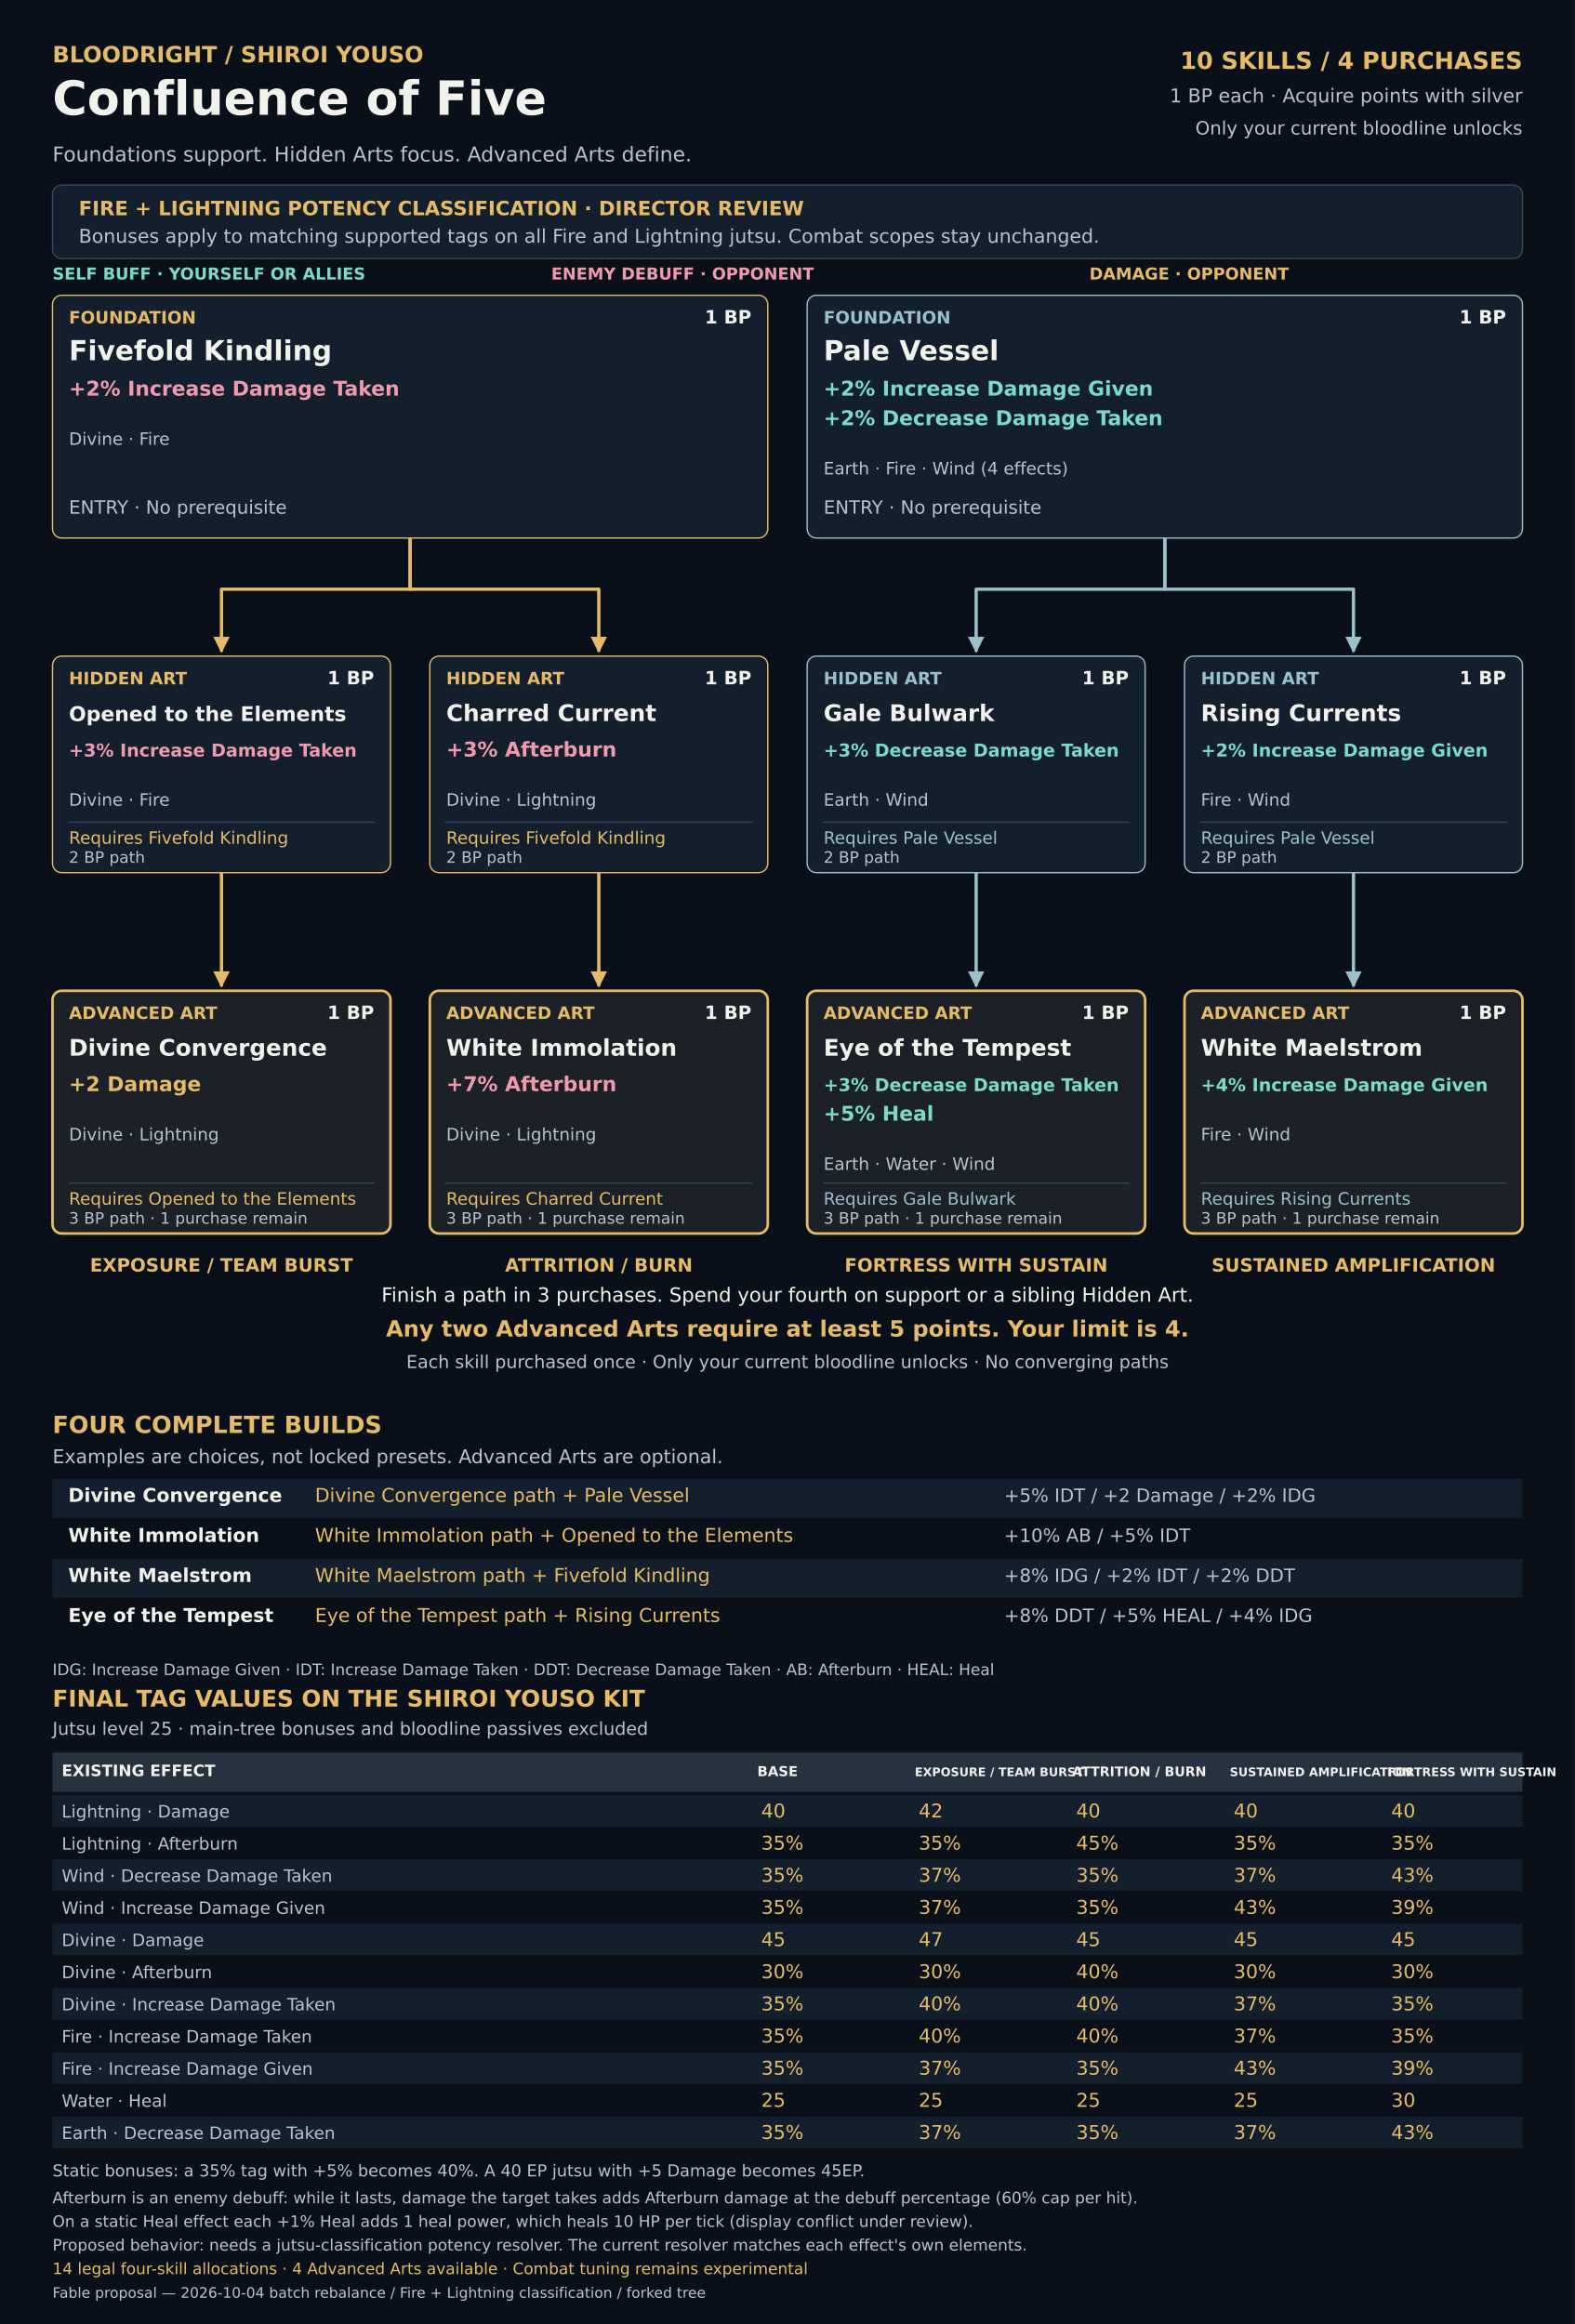
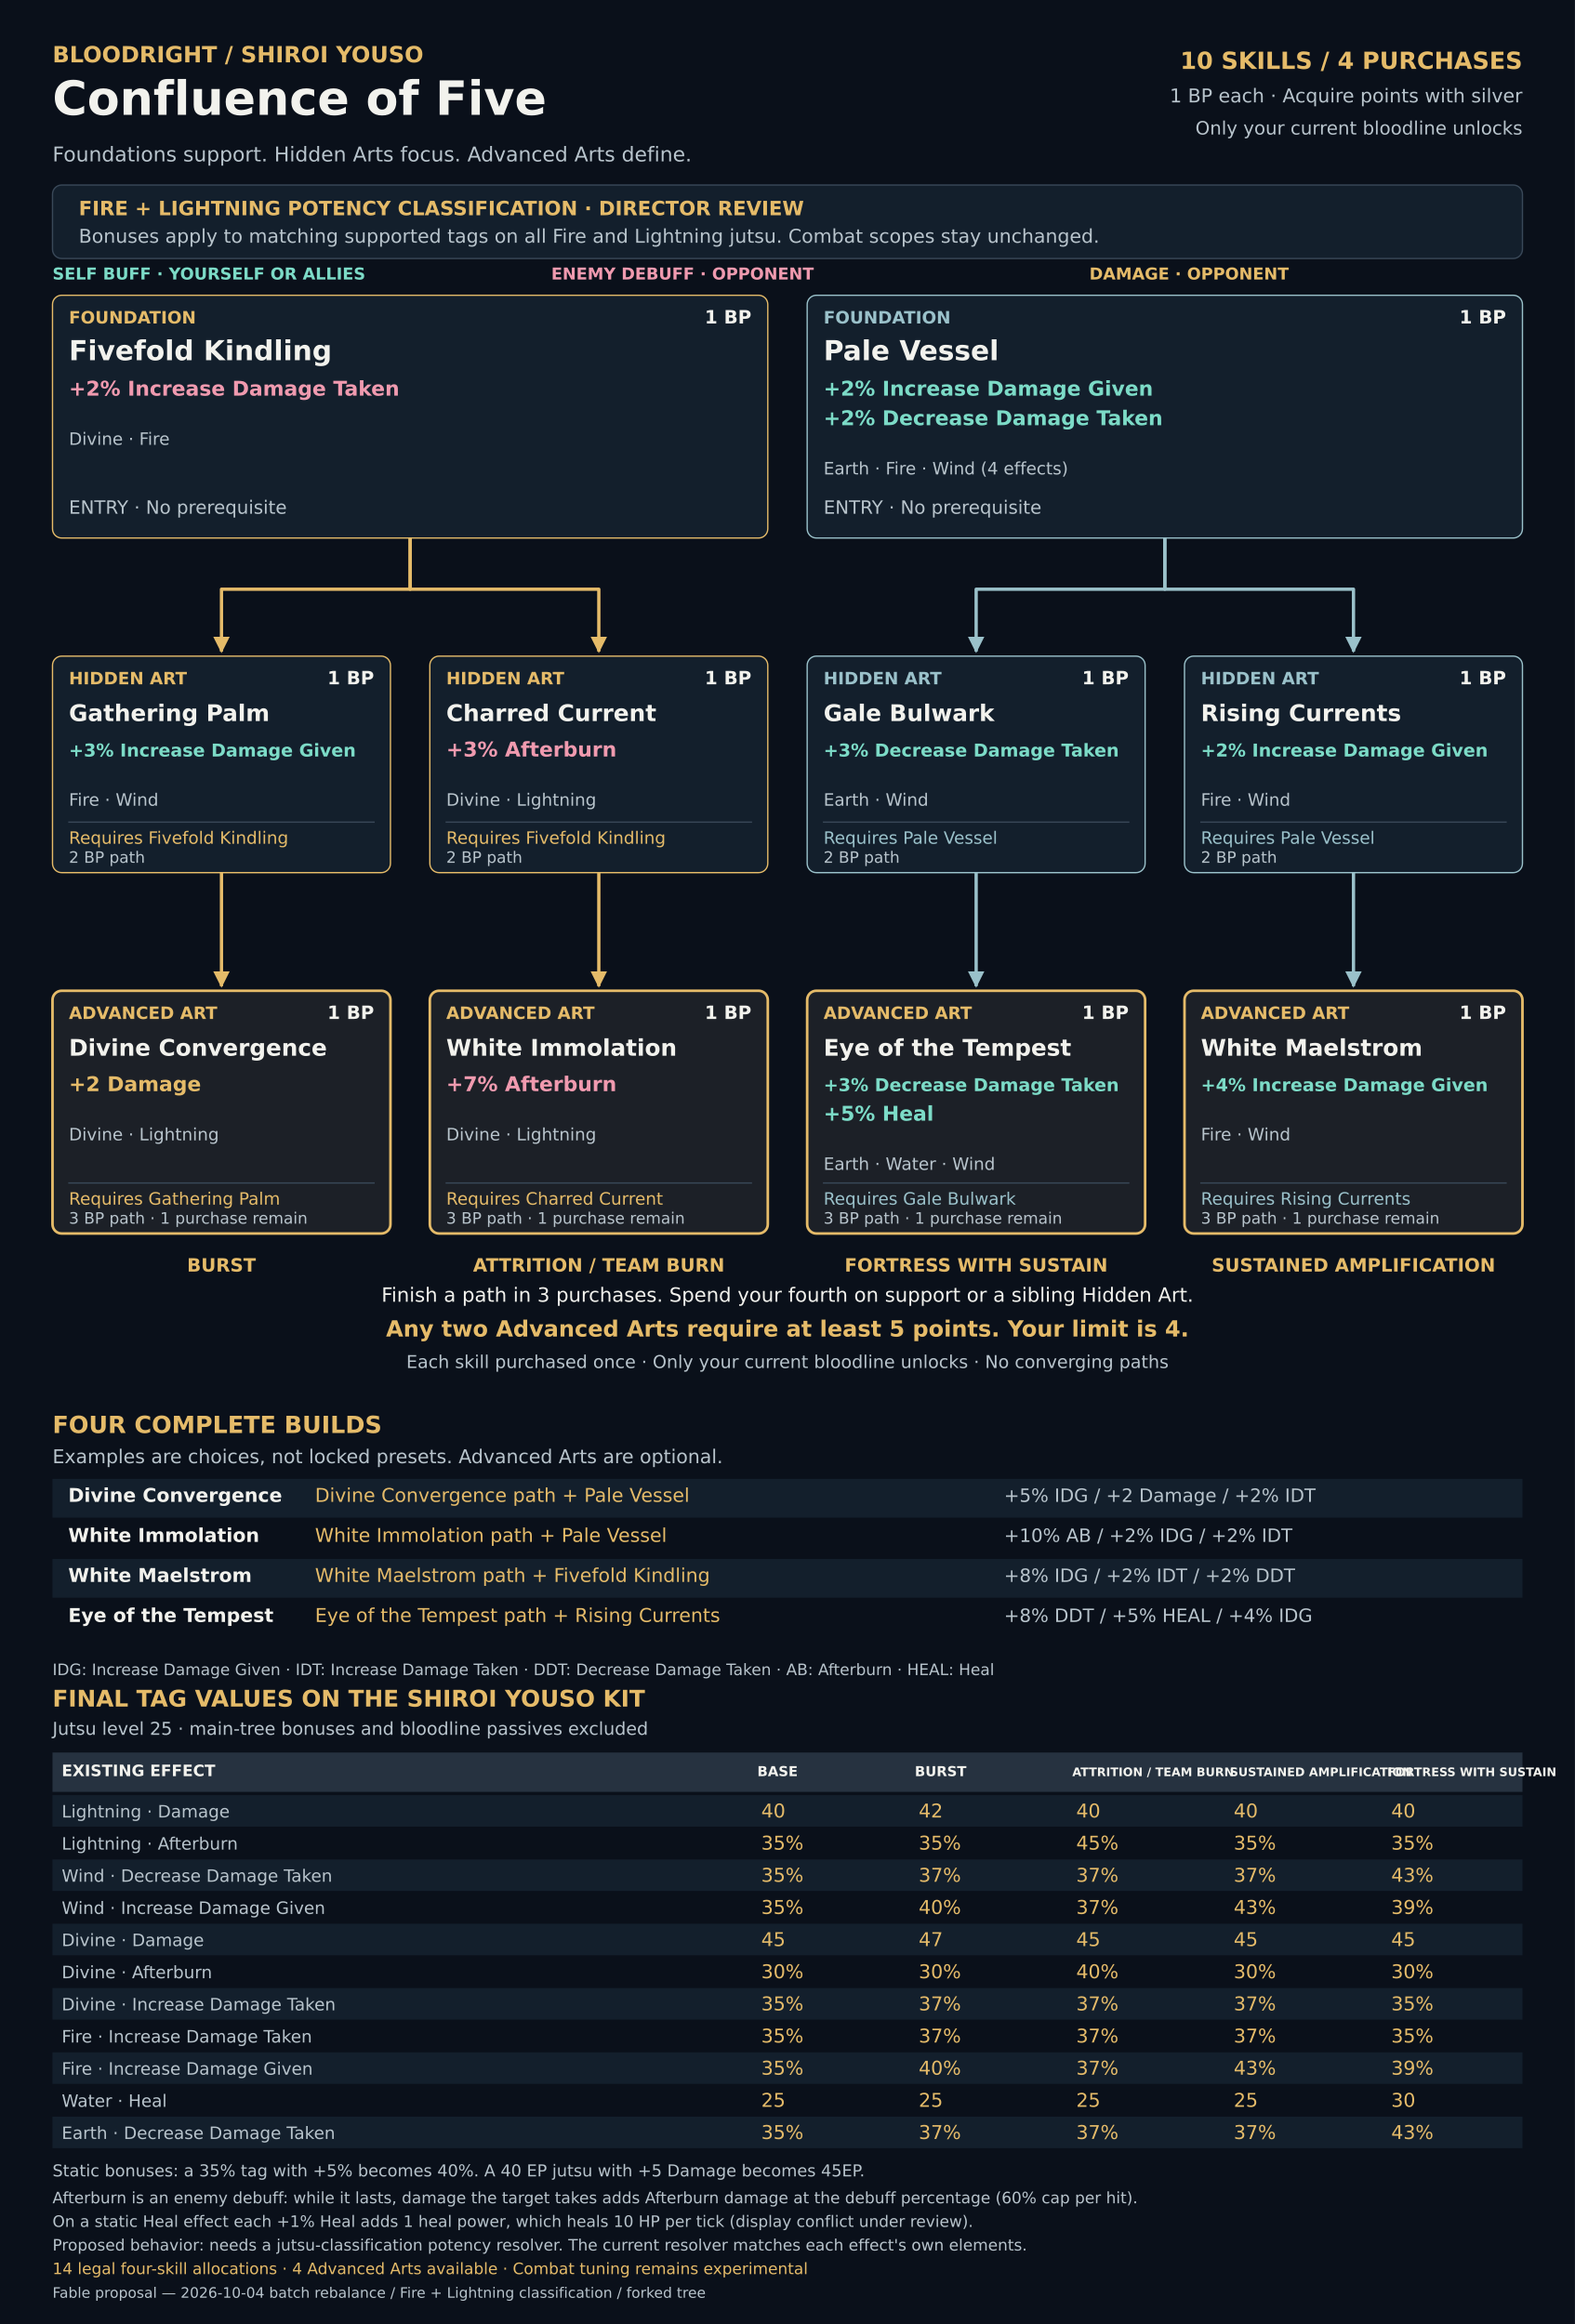
<svg xmlns="http://www.w3.org/2000/svg" width="2400" height="3542" viewBox="0 0 2400 3542" role="img" aria-labelledby="title desc">
  <defs>
    <marker id="arrow-0" viewBox="0 0 10 10" refX="9" refY="5" markerWidth="5" markerHeight="5" orient="auto">
      <path d="M0 0L10 5L0 10Z" fill="#e5bb69" />
    </marker>
    <marker id="arrow-1" viewBox="0 0 10 10" refX="9" refY="5" markerWidth="5" markerHeight="5" orient="auto">
      <path d="M0 0L10 5L0 10Z" fill="#9ac1ca" />
    </marker>
    <marker id="arrow-2" viewBox="0 0 10 10" refX="9" refY="5" markerWidth="5" markerHeight="5" orient="auto">
      <path d="M0 0L10 5L0 10Z" fill="#b8d98d" />
    </marker>
    <marker id="arrow-3" viewBox="0 0 10 10" refX="9" refY="5" markerWidth="5" markerHeight="5" orient="auto">
      <path d="M0 0L10 5L0 10Z" fill="#d9a6e0" />
    </marker>
  </defs>
  <g font-family="DejaVu Sans, sans-serif">
    <rect x="0" y="0" width="2400" height="3542" rx="0" fill="#0a101a" />
    <text x="80" y="95" font-size="34" font-weight="700" fill="#e5bb69" text-anchor="start">BLOODRIGHT / SHIROI YOUSO</text>
    <text x="80" y="175" font-size="72" font-weight="700" fill="#f2f2ed" text-anchor="start">Confluence of Five</text>
    <text x="80" y="246" font-size="31" font-weight="400" fill="#b8c4cc" text-anchor="start">Foundations support. Hidden Arts focus. Advanced Arts define.</text>
    <text x="2320" y="105" font-size="36" font-weight="700" fill="#e5bb69" text-anchor="end">10 SKILLS  /  4 PURCHASES</text>
    <text x="2320" y="156" font-size="29" font-weight="400" fill="#b8c4cc" text-anchor="end">1 BP each · Acquire points with silver</text>
    <text x="2320" y="205" font-size="28" font-weight="400" fill="#b8c4cc" text-anchor="end">Only your current bloodline unlocks</text>
    <rect x="80" y="282" width="2240" height="112" rx="14" fill="#131f2c" stroke="#394858" stroke-width="2" />
    <text x="120" y="328" font-size="30" font-weight="700" fill="#e5bb69" text-anchor="start">FIRE + LIGHTNING POTENCY CLASSIFICATION · DIRECTOR REVIEW</text>
    <text x="120" y="370" font-size="29" font-weight="400" fill="#b8c4cc" text-anchor="start">Bonuses apply to matching supported tags on all Fire and Lightning jutsu. Combat scopes stay unchanged.</text>
    <text x="80" y="426" font-size="25" font-weight="700" fill="#7cdbc7" text-anchor="start">SELF BUFF · YOURSELF OR ALLIES</text>
    <text x="840" y="426" font-size="25" font-weight="700" fill="#f09aaf" text-anchor="start">ENEMY DEBUFF · OPPONENT</text>
    <text x="1660" y="426" font-size="25" font-weight="700" fill="#e5bb69" text-anchor="start">DAMAGE · OPPONENT</text>
    <path id="edge-02-03" data-from="02" data-to="03" d="M337.5 1330 V1503" fill="none" stroke="#e5bb69" stroke-width="5" stroke-linejoin="round" marker-end="url(#arrow-0)" />
    <path id="edge-04-05" data-from="04" data-to="05" d="M912.5 1330 V1503" fill="none" stroke="#e5bb69" stroke-width="5" stroke-linejoin="round" marker-end="url(#arrow-0)" />
    <path id="edge-01-02" data-from="01" data-to="02" d="M625 820 V898 H337.5 V993" fill="none" stroke="#e5bb69" stroke-width="5" stroke-linejoin="round" marker-end="url(#arrow-0)" />
    <path id="edge-01-04" data-from="01" data-to="04" d="M625 820 V898 H912.5 V993" fill="none" stroke="#e5bb69" stroke-width="5" stroke-linejoin="round" marker-end="url(#arrow-0)" />
    <path id="edge-07-08" data-from="07" data-to="08" d="M1487.5 1330 V1503" fill="none" stroke="#9ac1ca" stroke-width="5" stroke-linejoin="round" marker-end="url(#arrow-1)" />
    <path id="edge-09-10" data-from="09" data-to="10" d="M2062.5 1330 V1503" fill="none" stroke="#9ac1ca" stroke-width="5" stroke-linejoin="round" marker-end="url(#arrow-1)" />
    <path id="edge-06-07" data-from="06" data-to="07" d="M1775 820 V898 H1487.5 V993" fill="none" stroke="#9ac1ca" stroke-width="5" stroke-linejoin="round" marker-end="url(#arrow-1)" />
    <path id="edge-06-09" data-from="06" data-to="09" d="M1775 820 V898 H2062.5 V993" fill="none" stroke="#9ac1ca" stroke-width="5" stroke-linejoin="round" marker-end="url(#arrow-1)" />
    <g id="node-01" data-cost="1" data-prerequisites="" data-potency-classification="Fire + Lightning">
      <rect x="80" y="450" width="1090" height="370" rx="14" fill="#131f2c" stroke="#e5bb69" stroke-width="2" />
      <text x="105.0" y="493" font-size="26" font-weight="700" fill="#e5bb69" text-anchor="start">FOUNDATION</text>
      <text x="1145.0" y="493" font-size="28" font-weight="700" fill="#f2f2ed" text-anchor="end">1 BP</text>
      <text x="105.0" y="549" font-size="42" font-weight="700" fill="#f2f2ed" text-anchor="start">Fivefold Kindling</text>
      <text x="105.0" y="603" font-size="31" font-weight="700" fill="#f09aaf" text-anchor="start">+2% Increase Damage Taken</text>
      <text x="105.0" y="678" font-size="26" font-weight="400" fill="#b8c4cc" text-anchor="start">Divine · Fire</text>
      <text x="105.0" y="783" font-size="28" font-weight="400" fill="#b8c4cc" text-anchor="start">ENTRY · No prerequisite</text>
    </g>
    <g id="node-06" data-cost="1" data-prerequisites="" data-potency-classification="Fire + Lightning">
      <rect x="1230" y="450" width="1090" height="370" rx="14" fill="#131f2c" stroke="#9ac1ca" stroke-width="2" />
      <text x="1255.0" y="493" font-size="26" font-weight="700" fill="#9ac1ca" text-anchor="start">FOUNDATION</text>
      <text x="2295.0" y="493" font-size="28" font-weight="700" fill="#f2f2ed" text-anchor="end">1 BP</text>
      <text x="1255.0" y="549" font-size="42" font-weight="700" fill="#f2f2ed" text-anchor="start">Pale Vessel</text>
      <text x="1255.0" y="603" font-size="31" font-weight="700" fill="#7cdbc7" text-anchor="start">+2% Increase Damage Given</text>
      <text x="1255.0" y="648" font-size="31" font-weight="700" fill="#7cdbc7" text-anchor="start">+2% Decrease Damage Taken</text>
      <text x="1255.0" y="723" font-size="26" font-weight="400" fill="#b8c4cc" text-anchor="start">Earth · Fire · Wind (4 effects)</text>
      <text x="1255.0" y="783" font-size="28" font-weight="400" fill="#b8c4cc" text-anchor="start">ENTRY · No prerequisite</text>
    </g>
    <g id="node-02" data-cost="1" data-prerequisites="01" data-potency-classification="Fire + Lightning">
      <rect x="80" y="1000" width="515" height="330" rx="14" fill="#131f2c" stroke="#e5bb69" stroke-width="2" />
      <text x="105.0" y="1043" font-size="26" font-weight="700" fill="#e5bb69" text-anchor="start">HIDDEN ART</text>
      <text x="570.0" y="1043" font-size="28" font-weight="700" fill="#f2f2ed" text-anchor="end">1 BP</text>
-       <text x="105.0" y="1099" font-size="31" font-weight="700" fill="#f2f2ed" text-anchor="start">Opened to the Elements</text>
-       <text x="105.0" y="1153" font-size="27" font-weight="700" fill="#f09aaf" text-anchor="start">+3% Increase Damage Taken</text>
-       <text x="105.0" y="1228" font-size="26" font-weight="400" fill="#b8c4cc" text-anchor="start">Divine · Fire</text>
+       <text x="105.0" y="1099" font-size="35" font-weight="700" fill="#f2f2ed" text-anchor="start">Gathering Palm</text>
+       <text x="105.0" y="1153" font-size="27" font-weight="700" fill="#7cdbc7" text-anchor="start">+3% Increase Damage Given</text>
+       <text x="105.0" y="1228" font-size="26" font-weight="400" fill="#b8c4cc" text-anchor="start">Fire · Wind</text>
      <path d="M104 1253 L571 1253" fill="none" stroke="#394858" stroke-width="2" />
      <text x="105.0" y="1286" font-size="26" font-weight="400" fill="#e5bb69" text-anchor="start">Requires Fivefold Kindling</text>
      <text x="105.0" y="1315" font-size="24" font-weight="400" fill="#b8c4cc" text-anchor="start">2 BP path</text>
    </g>
    <g id="node-04" data-cost="1" data-prerequisites="01" data-potency-classification="Fire + Lightning">
      <rect x="655" y="1000" width="515" height="330" rx="14" fill="#131f2c" stroke="#e5bb69" stroke-width="2" />
      <text x="680.0" y="1043" font-size="26" font-weight="700" fill="#e5bb69" text-anchor="start">HIDDEN ART</text>
      <text x="1145.0" y="1043" font-size="28" font-weight="700" fill="#f2f2ed" text-anchor="end">1 BP</text>
      <text x="680.0" y="1099" font-size="35" font-weight="700" fill="#f2f2ed" text-anchor="start">Charred Current</text>
      <text x="680.0" y="1153" font-size="31" font-weight="700" fill="#f09aaf" text-anchor="start">+3% Afterburn</text>
      <text x="680.0" y="1228" font-size="26" font-weight="400" fill="#b8c4cc" text-anchor="start">Divine · Lightning</text>
      <path d="M679 1253 L1146 1253" fill="none" stroke="#394858" stroke-width="2" />
      <text x="680.0" y="1286" font-size="26" font-weight="400" fill="#e5bb69" text-anchor="start">Requires Fivefold Kindling</text>
      <text x="680.0" y="1315" font-size="24" font-weight="400" fill="#b8c4cc" text-anchor="start">2 BP path</text>
    </g>
    <g id="node-07" data-cost="1" data-prerequisites="06" data-potency-classification="Fire + Lightning">
      <rect x="1230" y="1000" width="515" height="330" rx="14" fill="#131f2c" stroke="#9ac1ca" stroke-width="2" />
      <text x="1255.0" y="1043" font-size="26" font-weight="700" fill="#9ac1ca" text-anchor="start">HIDDEN ART</text>
      <text x="1720.0" y="1043" font-size="28" font-weight="700" fill="#f2f2ed" text-anchor="end">1 BP</text>
      <text x="1255.0" y="1099" font-size="35" font-weight="700" fill="#f2f2ed" text-anchor="start">Gale Bulwark</text>
      <text x="1255.0" y="1153" font-size="27" font-weight="700" fill="#7cdbc7" text-anchor="start">+3% Decrease Damage Taken</text>
      <text x="1255.0" y="1228" font-size="26" font-weight="400" fill="#b8c4cc" text-anchor="start">Earth · Wind</text>
      <path d="M1254 1253 L1721 1253" fill="none" stroke="#394858" stroke-width="2" />
      <text x="1255.0" y="1286" font-size="26" font-weight="400" fill="#9ac1ca" text-anchor="start">Requires Pale Vessel</text>
      <text x="1255.0" y="1315" font-size="24" font-weight="400" fill="#b8c4cc" text-anchor="start">2 BP path</text>
    </g>
    <g id="node-09" data-cost="1" data-prerequisites="06" data-potency-classification="Fire + Lightning">
      <rect x="1805" y="1000" width="515" height="330" rx="14" fill="#131f2c" stroke="#9ac1ca" stroke-width="2" />
      <text x="1830.0" y="1043" font-size="26" font-weight="700" fill="#9ac1ca" text-anchor="start">HIDDEN ART</text>
      <text x="2295.0" y="1043" font-size="28" font-weight="700" fill="#f2f2ed" text-anchor="end">1 BP</text>
      <text x="1830.0" y="1099" font-size="35" font-weight="700" fill="#f2f2ed" text-anchor="start">Rising Currents</text>
      <text x="1830.0" y="1153" font-size="27" font-weight="700" fill="#7cdbc7" text-anchor="start">+2% Increase Damage Given</text>
      <text x="1830.0" y="1228" font-size="26" font-weight="400" fill="#b8c4cc" text-anchor="start">Fire · Wind</text>
      <path d="M1829 1253 L2296 1253" fill="none" stroke="#394858" stroke-width="2" />
      <text x="1830.0" y="1286" font-size="26" font-weight="400" fill="#9ac1ca" text-anchor="start">Requires Pale Vessel</text>
      <text x="1830.0" y="1315" font-size="24" font-weight="400" fill="#b8c4cc" text-anchor="start">2 BP path</text>
    </g>
    <g id="node-03" data-cost="1" data-prerequisites="02" data-potency-classification="Fire + Lightning">
      <rect x="80" y="1510" width="515" height="370" rx="14" fill="#1c2027" stroke="#e5bb69" stroke-width="4" />
      <text x="105.0" y="1553" font-size="26" font-weight="700" fill="#e5bb69" text-anchor="start">ADVANCED ART</text>
      <text x="570.0" y="1553" font-size="28" font-weight="700" fill="#f2f2ed" text-anchor="end">1 BP</text>
      <text x="105.0" y="1609" font-size="35" font-weight="700" fill="#f2f2ed" text-anchor="start">Divine Convergence</text>
      <text x="105.0" y="1663" font-size="31" font-weight="700" fill="#e5bb69" text-anchor="start">+2 Damage</text>
      <text x="105.0" y="1738" font-size="26" font-weight="400" fill="#b8c4cc" text-anchor="start">Divine · Lightning</text>
      <path d="M104 1803 L571 1803" fill="none" stroke="#394858" stroke-width="2" />
-       <text x="105.0" y="1836" font-size="26" font-weight="400" fill="#e5bb69" text-anchor="start">Requires Opened to the Elements</text>
+       <text x="105.0" y="1836" font-size="26" font-weight="400" fill="#e5bb69" text-anchor="start">Requires Gathering Palm</text>
      <text x="105.0" y="1865" font-size="24" font-weight="400" fill="#b8c4cc" text-anchor="start">3 BP path · 1 purchase remain</text>
    </g>
    <g id="node-05" data-cost="1" data-prerequisites="04" data-potency-classification="Fire + Lightning">
      <rect x="655" y="1510" width="515" height="370" rx="14" fill="#1c2027" stroke="#e5bb69" stroke-width="4" />
      <text x="680.0" y="1553" font-size="26" font-weight="700" fill="#e5bb69" text-anchor="start">ADVANCED ART</text>
      <text x="1145.0" y="1553" font-size="28" font-weight="700" fill="#f2f2ed" text-anchor="end">1 BP</text>
      <text x="680.0" y="1609" font-size="35" font-weight="700" fill="#f2f2ed" text-anchor="start">White Immolation</text>
      <text x="680.0" y="1663" font-size="31" font-weight="700" fill="#f09aaf" text-anchor="start">+7% Afterburn</text>
      <text x="680.0" y="1738" font-size="26" font-weight="400" fill="#b8c4cc" text-anchor="start">Divine · Lightning</text>
      <path d="M679 1803 L1146 1803" fill="none" stroke="#394858" stroke-width="2" />
      <text x="680.0" y="1836" font-size="26" font-weight="400" fill="#e5bb69" text-anchor="start">Requires Charred Current</text>
      <text x="680.0" y="1865" font-size="24" font-weight="400" fill="#b8c4cc" text-anchor="start">3 BP path · 1 purchase remain</text>
    </g>
    <g id="node-08" data-cost="1" data-prerequisites="07" data-potency-classification="Fire + Lightning">
      <rect x="1230" y="1510" width="515" height="370" rx="14" fill="#1c2027" stroke="#e5bb69" stroke-width="4" />
      <text x="1255.0" y="1553" font-size="26" font-weight="700" fill="#e5bb69" text-anchor="start">ADVANCED ART</text>
      <text x="1720.0" y="1553" font-size="28" font-weight="700" fill="#f2f2ed" text-anchor="end">1 BP</text>
      <text x="1255.0" y="1609" font-size="35" font-weight="700" fill="#f2f2ed" text-anchor="start">Eye of the Tempest</text>
      <text x="1255.0" y="1663" font-size="27" font-weight="700" fill="#7cdbc7" text-anchor="start">+3% Decrease Damage Taken</text>
      <text x="1255.0" y="1708" font-size="31" font-weight="700" fill="#7cdbc7" text-anchor="start">+5% Heal</text>
      <text x="1255.0" y="1783" font-size="26" font-weight="400" fill="#b8c4cc" text-anchor="start">Earth · Water · Wind</text>
      <path d="M1254 1803 L1721 1803" fill="none" stroke="#394858" stroke-width="2" />
      <text x="1255.0" y="1836" font-size="26" font-weight="400" fill="#9ac1ca" text-anchor="start">Requires Gale Bulwark</text>
      <text x="1255.0" y="1865" font-size="24" font-weight="400" fill="#b8c4cc" text-anchor="start">3 BP path · 1 purchase remain</text>
    </g>
    <g id="node-10" data-cost="1" data-prerequisites="09" data-potency-classification="Fire + Lightning">
      <rect x="1805" y="1510" width="515" height="370" rx="14" fill="#1c2027" stroke="#e5bb69" stroke-width="4" />
      <text x="1830.0" y="1553" font-size="26" font-weight="700" fill="#e5bb69" text-anchor="start">ADVANCED ART</text>
      <text x="2295.0" y="1553" font-size="28" font-weight="700" fill="#f2f2ed" text-anchor="end">1 BP</text>
      <text x="1830.0" y="1609" font-size="35" font-weight="700" fill="#f2f2ed" text-anchor="start">White Maelstrom</text>
      <text x="1830.0" y="1663" font-size="27" font-weight="700" fill="#7cdbc7" text-anchor="start">+4% Increase Damage Given</text>
      <text x="1830.0" y="1738" font-size="26" font-weight="400" fill="#b8c4cc" text-anchor="start">Fire · Wind</text>
      <path d="M1829 1803 L2296 1803" fill="none" stroke="#394858" stroke-width="2" />
      <text x="1830.0" y="1836" font-size="26" font-weight="400" fill="#9ac1ca" text-anchor="start">Requires Rising Currents</text>
      <text x="1830.0" y="1865" font-size="24" font-weight="400" fill="#b8c4cc" text-anchor="start">3 BP path · 1 purchase remain</text>
    </g>
-     <text x="337.5" y="1938" font-size="28" font-weight="700" fill="#e5bb69" text-anchor="middle">EXPOSURE / TEAM BURST</text>
-     <text x="912.5" y="1938" font-size="28" font-weight="700" fill="#e5bb69" text-anchor="middle">ATTRITION / BURN</text>
+     <text x="337.5" y="1938" font-size="28" font-weight="700" fill="#e5bb69" text-anchor="middle">BURST</text>
+     <text x="912.5" y="1938" font-size="28" font-weight="700" fill="#e5bb69" text-anchor="middle">ATTRITION / TEAM BURN</text>
    <text x="1487.5" y="1938" font-size="28" font-weight="700" fill="#e5bb69" text-anchor="middle">FORTRESS WITH SUSTAIN</text>
    <text x="2062.5" y="1938" font-size="28" font-weight="700" fill="#e5bb69" text-anchor="middle">SUSTAINED AMPLIFICATION</text>
    <text x="1200.0" y="1984" font-size="30" font-weight="400" fill="#f2f2ed" text-anchor="middle">Finish a path in 3 purchases. Spend your fourth on support or a sibling Hidden Art.</text>
    <text x="1200.0" y="2037" font-size="34" font-weight="700" fill="#e5bb69" text-anchor="middle">Any two Advanced Arts require at least 5 points. Your limit is 4.</text>
    <text x="1200.0" y="2085" font-size="27" font-weight="400" fill="#b8c4cc" text-anchor="middle">Each skill purchased once · Only your current bloodline unlocks · No converging paths</text>
    <text x="80" y="2184" font-size="36" font-weight="700" fill="#e5bb69" text-anchor="start">FOUR COMPLETE BUILDS</text>
    <text x="80" y="2230" font-size="29" font-weight="400" fill="#b8c4cc" text-anchor="start">Examples are choices, not locked presets. Advanced Arts are optional.</text>
    <rect x="80" y="2254" width="2240" height="59" rx="0" fill="#131f2c" />
    <text x="104" y="2289" font-size="29" font-weight="700" fill="#f2f2ed" text-anchor="start">Divine Convergence</text>
    <text x="480" y="2289" font-size="29" font-weight="400" fill="#e5bb69" text-anchor="start">Divine Convergence path + Pale Vessel</text>
-     <text x="1530" y="2289" font-size="28" font-weight="400" fill="#b8c4cc" text-anchor="start">+5% IDT / +2 Damage / +2% IDG</text>
+     <text x="1530" y="2289" font-size="28" font-weight="400" fill="#b8c4cc" text-anchor="start">+5% IDG / +2 Damage / +2% IDT</text>
    <rect x="80" y="2315" width="2240" height="59" rx="0" fill="#0a101a" />
    <text x="104" y="2350" font-size="29" font-weight="700" fill="#f2f2ed" text-anchor="start">White Immolation</text>
-     <text x="480" y="2350" font-size="29" font-weight="400" fill="#e5bb69" text-anchor="start">White Immolation path + Opened to the Elements</text>
-     <text x="1530" y="2350" font-size="28" font-weight="400" fill="#b8c4cc" text-anchor="start">+10% AB / +5% IDT</text>
+     <text x="480" y="2350" font-size="29" font-weight="400" fill="#e5bb69" text-anchor="start">White Immolation path + Pale Vessel</text>
+     <text x="1530" y="2350" font-size="28" font-weight="400" fill="#b8c4cc" text-anchor="start">+10% AB / +2% IDG / +2% IDT</text>
    <rect x="80" y="2376" width="2240" height="59" rx="0" fill="#131f2c" />
    <text x="104" y="2411" font-size="29" font-weight="700" fill="#f2f2ed" text-anchor="start">White Maelstrom</text>
    <text x="480" y="2411" font-size="29" font-weight="400" fill="#e5bb69" text-anchor="start">White Maelstrom path + Fivefold Kindling</text>
    <text x="1530" y="2411" font-size="28" font-weight="400" fill="#b8c4cc" text-anchor="start">+8% IDG / +2% IDT / +2% DDT</text>
    <rect x="80" y="2437" width="2240" height="59" rx="0" fill="#0a101a" />
    <text x="104" y="2472" font-size="29" font-weight="700" fill="#f2f2ed" text-anchor="start">Eye of the Tempest</text>
    <text x="480" y="2472" font-size="29" font-weight="400" fill="#e5bb69" text-anchor="start">Eye of the Tempest path + Rising Currents</text>
    <text x="1530" y="2472" font-size="28" font-weight="400" fill="#b8c4cc" text-anchor="start">+8% DDT / +5% HEAL / +4% IDG</text>
    <text x="80" y="2553" font-size="24" font-weight="400" fill="#b8c4cc" text-anchor="start">IDG: Increase Damage Given · IDT: Increase Damage Taken · DDT: Decrease Damage Taken · AB: Afterburn · HEAL: Heal</text>
    <text x="80" y="2601" font-size="35" font-weight="700" fill="#e5bb69" text-anchor="start">FINAL TAG VALUES ON THE SHIROI YOUSO KIT</text>
    <text x="80" y="2644" font-size="27" font-weight="400" fill="#b8c4cc" text-anchor="start">Jutsu level 25 · main-tree bonuses and bloodline passives excluded</text>
    <rect x="80" y="2671" width="2240" height="60" rx="0" fill="#263240" />
    <text x="94" y="2707" font-size="24" font-weight="700" fill="#f2f2ed" text-anchor="start">EXISTING EFFECT</text>
    <text x="1154.0" y="2707" font-size="21" font-weight="700" fill="#f2f2ed" text-anchor="start">BASE</text>
-     <text x="1394.0" y="2707" font-size="18" font-weight="700" fill="#f2f2ed" text-anchor="start">EXPOSURE / TEAM BURST</text>
-     <text x="1634.0" y="2707" font-size="20" font-weight="700" fill="#f2f2ed" text-anchor="start">ATTRITION / BURN</text>
+     <text x="1394.0" y="2707" font-size="21" font-weight="700" fill="#f2f2ed" text-anchor="start">BURST</text>
+     <text x="1634.0" y="2707" font-size="18" font-weight="700" fill="#f2f2ed" text-anchor="start">ATTRITION / TEAM BURN</text>
    <text x="1874.0" y="2707" font-size="18" font-weight="700" fill="#f2f2ed" text-anchor="start">SUSTAINED AMPLIFICATION</text>
    <text x="2114.0" y="2707" font-size="18" font-weight="700" fill="#f2f2ed" text-anchor="start">FORTRESS WITH SUSTAIN</text>
    <rect x="80" y="2736" width="2240" height="48" rx="0" fill="#131f2c" />
    <text x="94" y="2770" font-size="26" font-weight="400" fill="#b8c4cc" text-anchor="start">Lightning · Damage</text>
    <text x="1160.0" y="2770" font-size="29" font-weight="400" fill="#e5bb69" text-anchor="start">40</text>
    <text x="1400.0" y="2770" font-size="29" font-weight="400" fill="#e5bb69" text-anchor="start">42</text>
    <text x="1640.0" y="2770" font-size="29" font-weight="400" fill="#e5bb69" text-anchor="start">40</text>
    <text x="1880.0" y="2770" font-size="29" font-weight="400" fill="#e5bb69" text-anchor="start">40</text>
    <text x="2120.0" y="2770" font-size="29" font-weight="400" fill="#e5bb69" text-anchor="start">40</text>
    <text x="94" y="2819" font-size="26" font-weight="400" fill="#b8c4cc" text-anchor="start">Lightning · Afterburn</text>
    <text x="1160.0" y="2819" font-size="29" font-weight="400" fill="#e5bb69" text-anchor="start">35%</text>
    <text x="1400.0" y="2819" font-size="29" font-weight="400" fill="#e5bb69" text-anchor="start">35%</text>
    <text x="1640.0" y="2819" font-size="29" font-weight="400" fill="#e5bb69" text-anchor="start">45%</text>
    <text x="1880.0" y="2819" font-size="29" font-weight="400" fill="#e5bb69" text-anchor="start">35%</text>
    <text x="2120.0" y="2819" font-size="29" font-weight="400" fill="#e5bb69" text-anchor="start">35%</text>
    <rect x="80" y="2834" width="2240" height="48" rx="0" fill="#131f2c" />
    <text x="94" y="2868" font-size="26" font-weight="400" fill="#b8c4cc" text-anchor="start">Wind · Decrease Damage Taken</text>
    <text x="1160.0" y="2868" font-size="29" font-weight="400" fill="#e5bb69" text-anchor="start">35%</text>
    <text x="1400.0" y="2868" font-size="29" font-weight="400" fill="#e5bb69" text-anchor="start">37%</text>
-     <text x="1640.0" y="2868" font-size="29" font-weight="400" fill="#e5bb69" text-anchor="start">35%</text>
+     <text x="1640.0" y="2868" font-size="29" font-weight="400" fill="#e5bb69" text-anchor="start">37%</text>
    <text x="1880.0" y="2868" font-size="29" font-weight="400" fill="#e5bb69" text-anchor="start">37%</text>
    <text x="2120.0" y="2868" font-size="29" font-weight="400" fill="#e5bb69" text-anchor="start">43%</text>
    <text x="94" y="2917" font-size="26" font-weight="400" fill="#b8c4cc" text-anchor="start">Wind · Increase Damage Given</text>
    <text x="1160.0" y="2917" font-size="29" font-weight="400" fill="#e5bb69" text-anchor="start">35%</text>
-     <text x="1400.0" y="2917" font-size="29" font-weight="400" fill="#e5bb69" text-anchor="start">37%</text>
-     <text x="1640.0" y="2917" font-size="29" font-weight="400" fill="#e5bb69" text-anchor="start">35%</text>
+     <text x="1400.0" y="2917" font-size="29" font-weight="400" fill="#e5bb69" text-anchor="start">40%</text>
+     <text x="1640.0" y="2917" font-size="29" font-weight="400" fill="#e5bb69" text-anchor="start">37%</text>
    <text x="1880.0" y="2917" font-size="29" font-weight="400" fill="#e5bb69" text-anchor="start">43%</text>
    <text x="2120.0" y="2917" font-size="29" font-weight="400" fill="#e5bb69" text-anchor="start">39%</text>
    <rect x="80" y="2932" width="2240" height="48" rx="0" fill="#131f2c" />
    <text x="94" y="2966" font-size="26" font-weight="400" fill="#b8c4cc" text-anchor="start">Divine · Damage</text>
    <text x="1160.0" y="2966" font-size="29" font-weight="400" fill="#e5bb69" text-anchor="start">45</text>
    <text x="1400.0" y="2966" font-size="29" font-weight="400" fill="#e5bb69" text-anchor="start">47</text>
    <text x="1640.0" y="2966" font-size="29" font-weight="400" fill="#e5bb69" text-anchor="start">45</text>
    <text x="1880.0" y="2966" font-size="29" font-weight="400" fill="#e5bb69" text-anchor="start">45</text>
    <text x="2120.0" y="2966" font-size="29" font-weight="400" fill="#e5bb69" text-anchor="start">45</text>
    <text x="94" y="3015" font-size="26" font-weight="400" fill="#b8c4cc" text-anchor="start">Divine · Afterburn</text>
    <text x="1160.0" y="3015" font-size="29" font-weight="400" fill="#e5bb69" text-anchor="start">30%</text>
    <text x="1400.0" y="3015" font-size="29" font-weight="400" fill="#e5bb69" text-anchor="start">30%</text>
    <text x="1640.0" y="3015" font-size="29" font-weight="400" fill="#e5bb69" text-anchor="start">40%</text>
    <text x="1880.0" y="3015" font-size="29" font-weight="400" fill="#e5bb69" text-anchor="start">30%</text>
    <text x="2120.0" y="3015" font-size="29" font-weight="400" fill="#e5bb69" text-anchor="start">30%</text>
    <rect x="80" y="3030" width="2240" height="48" rx="0" fill="#131f2c" />
    <text x="94" y="3064" font-size="26" font-weight="400" fill="#b8c4cc" text-anchor="start">Divine · Increase Damage Taken</text>
    <text x="1160.0" y="3064" font-size="29" font-weight="400" fill="#e5bb69" text-anchor="start">35%</text>
-     <text x="1400.0" y="3064" font-size="29" font-weight="400" fill="#e5bb69" text-anchor="start">40%</text>
-     <text x="1640.0" y="3064" font-size="29" font-weight="400" fill="#e5bb69" text-anchor="start">40%</text>
+     <text x="1400.0" y="3064" font-size="29" font-weight="400" fill="#e5bb69" text-anchor="start">37%</text>
+     <text x="1640.0" y="3064" font-size="29" font-weight="400" fill="#e5bb69" text-anchor="start">37%</text>
    <text x="1880.0" y="3064" font-size="29" font-weight="400" fill="#e5bb69" text-anchor="start">37%</text>
    <text x="2120.0" y="3064" font-size="29" font-weight="400" fill="#e5bb69" text-anchor="start">35%</text>
    <text x="94" y="3113" font-size="26" font-weight="400" fill="#b8c4cc" text-anchor="start">Fire · Increase Damage Taken</text>
    <text x="1160.0" y="3113" font-size="29" font-weight="400" fill="#e5bb69" text-anchor="start">35%</text>
-     <text x="1400.0" y="3113" font-size="29" font-weight="400" fill="#e5bb69" text-anchor="start">40%</text>
-     <text x="1640.0" y="3113" font-size="29" font-weight="400" fill="#e5bb69" text-anchor="start">40%</text>
+     <text x="1400.0" y="3113" font-size="29" font-weight="400" fill="#e5bb69" text-anchor="start">37%</text>
+     <text x="1640.0" y="3113" font-size="29" font-weight="400" fill="#e5bb69" text-anchor="start">37%</text>
    <text x="1880.0" y="3113" font-size="29" font-weight="400" fill="#e5bb69" text-anchor="start">37%</text>
    <text x="2120.0" y="3113" font-size="29" font-weight="400" fill="#e5bb69" text-anchor="start">35%</text>
    <rect x="80" y="3128" width="2240" height="48" rx="0" fill="#131f2c" />
    <text x="94" y="3162" font-size="26" font-weight="400" fill="#b8c4cc" text-anchor="start">Fire · Increase Damage Given</text>
    <text x="1160.0" y="3162" font-size="29" font-weight="400" fill="#e5bb69" text-anchor="start">35%</text>
-     <text x="1400.0" y="3162" font-size="29" font-weight="400" fill="#e5bb69" text-anchor="start">37%</text>
-     <text x="1640.0" y="3162" font-size="29" font-weight="400" fill="#e5bb69" text-anchor="start">35%</text>
+     <text x="1400.0" y="3162" font-size="29" font-weight="400" fill="#e5bb69" text-anchor="start">40%</text>
+     <text x="1640.0" y="3162" font-size="29" font-weight="400" fill="#e5bb69" text-anchor="start">37%</text>
    <text x="1880.0" y="3162" font-size="29" font-weight="400" fill="#e5bb69" text-anchor="start">43%</text>
    <text x="2120.0" y="3162" font-size="29" font-weight="400" fill="#e5bb69" text-anchor="start">39%</text>
    <text x="94" y="3211" font-size="26" font-weight="400" fill="#b8c4cc" text-anchor="start">Water · Heal</text>
    <text x="1160.0" y="3211" font-size="29" font-weight="400" fill="#e5bb69" text-anchor="start">25</text>
    <text x="1400.0" y="3211" font-size="29" font-weight="400" fill="#e5bb69" text-anchor="start">25</text>
    <text x="1640.0" y="3211" font-size="29" font-weight="400" fill="#e5bb69" text-anchor="start">25</text>
    <text x="1880.0" y="3211" font-size="29" font-weight="400" fill="#e5bb69" text-anchor="start">25</text>
    <text x="2120.0" y="3211" font-size="29" font-weight="400" fill="#e5bb69" text-anchor="start">30</text>
    <rect x="80" y="3226" width="2240" height="48" rx="0" fill="#131f2c" />
    <text x="94" y="3260" font-size="26" font-weight="400" fill="#b8c4cc" text-anchor="start">Earth · Decrease Damage Taken</text>
    <text x="1160.0" y="3260" font-size="29" font-weight="400" fill="#e5bb69" text-anchor="start">35%</text>
    <text x="1400.0" y="3260" font-size="29" font-weight="400" fill="#e5bb69" text-anchor="start">37%</text>
-     <text x="1640.0" y="3260" font-size="29" font-weight="400" fill="#e5bb69" text-anchor="start">35%</text>
+     <text x="1640.0" y="3260" font-size="29" font-weight="400" fill="#e5bb69" text-anchor="start">37%</text>
    <text x="1880.0" y="3260" font-size="29" font-weight="400" fill="#e5bb69" text-anchor="start">37%</text>
    <text x="2120.0" y="3260" font-size="29" font-weight="400" fill="#e5bb69" text-anchor="start">43%</text>
    <text x="80" y="3317" font-size="25" font-weight="400" fill="#b8c4cc" text-anchor="start">Static bonuses: a 35% tag with +5% becomes 40%. A 40 EP jutsu with +5 Damage becomes 45EP.</text>
    <text x="80" y="3358" font-size="24" font-weight="400" fill="#b8c4cc" text-anchor="start">Afterburn is an enemy debuff: while it lasts, damage the target takes adds Afterburn damage at the debuff percentage (60% cap per hit).</text>
    <text x="80" y="3394" font-size="24" font-weight="400" fill="#b8c4cc" text-anchor="start">On a static Heal effect each +1% Heal adds 1 heal power, which heals 10 HP per tick (display conflict under review).</text>
    <text x="80" y="3430" font-size="24" font-weight="400" fill="#b8c4cc" text-anchor="start">Proposed behavior: needs a jutsu-classification potency resolver. The current resolver matches each effect's own elements.</text>
    <text x="80" y="3466" font-size="24" font-weight="400" fill="#e5bb69" text-anchor="start">14 legal four-skill allocations · 4 Advanced Arts available · Combat tuning remains experimental</text>
    <text x="80" y="3502" font-size="22" font-weight="400" fill="#b8c4cc" text-anchor="start">Fable proposal — 2026-10-04 batch rebalance / Fire + Lightning classification / forked tree</text>
  </g>
</svg>
